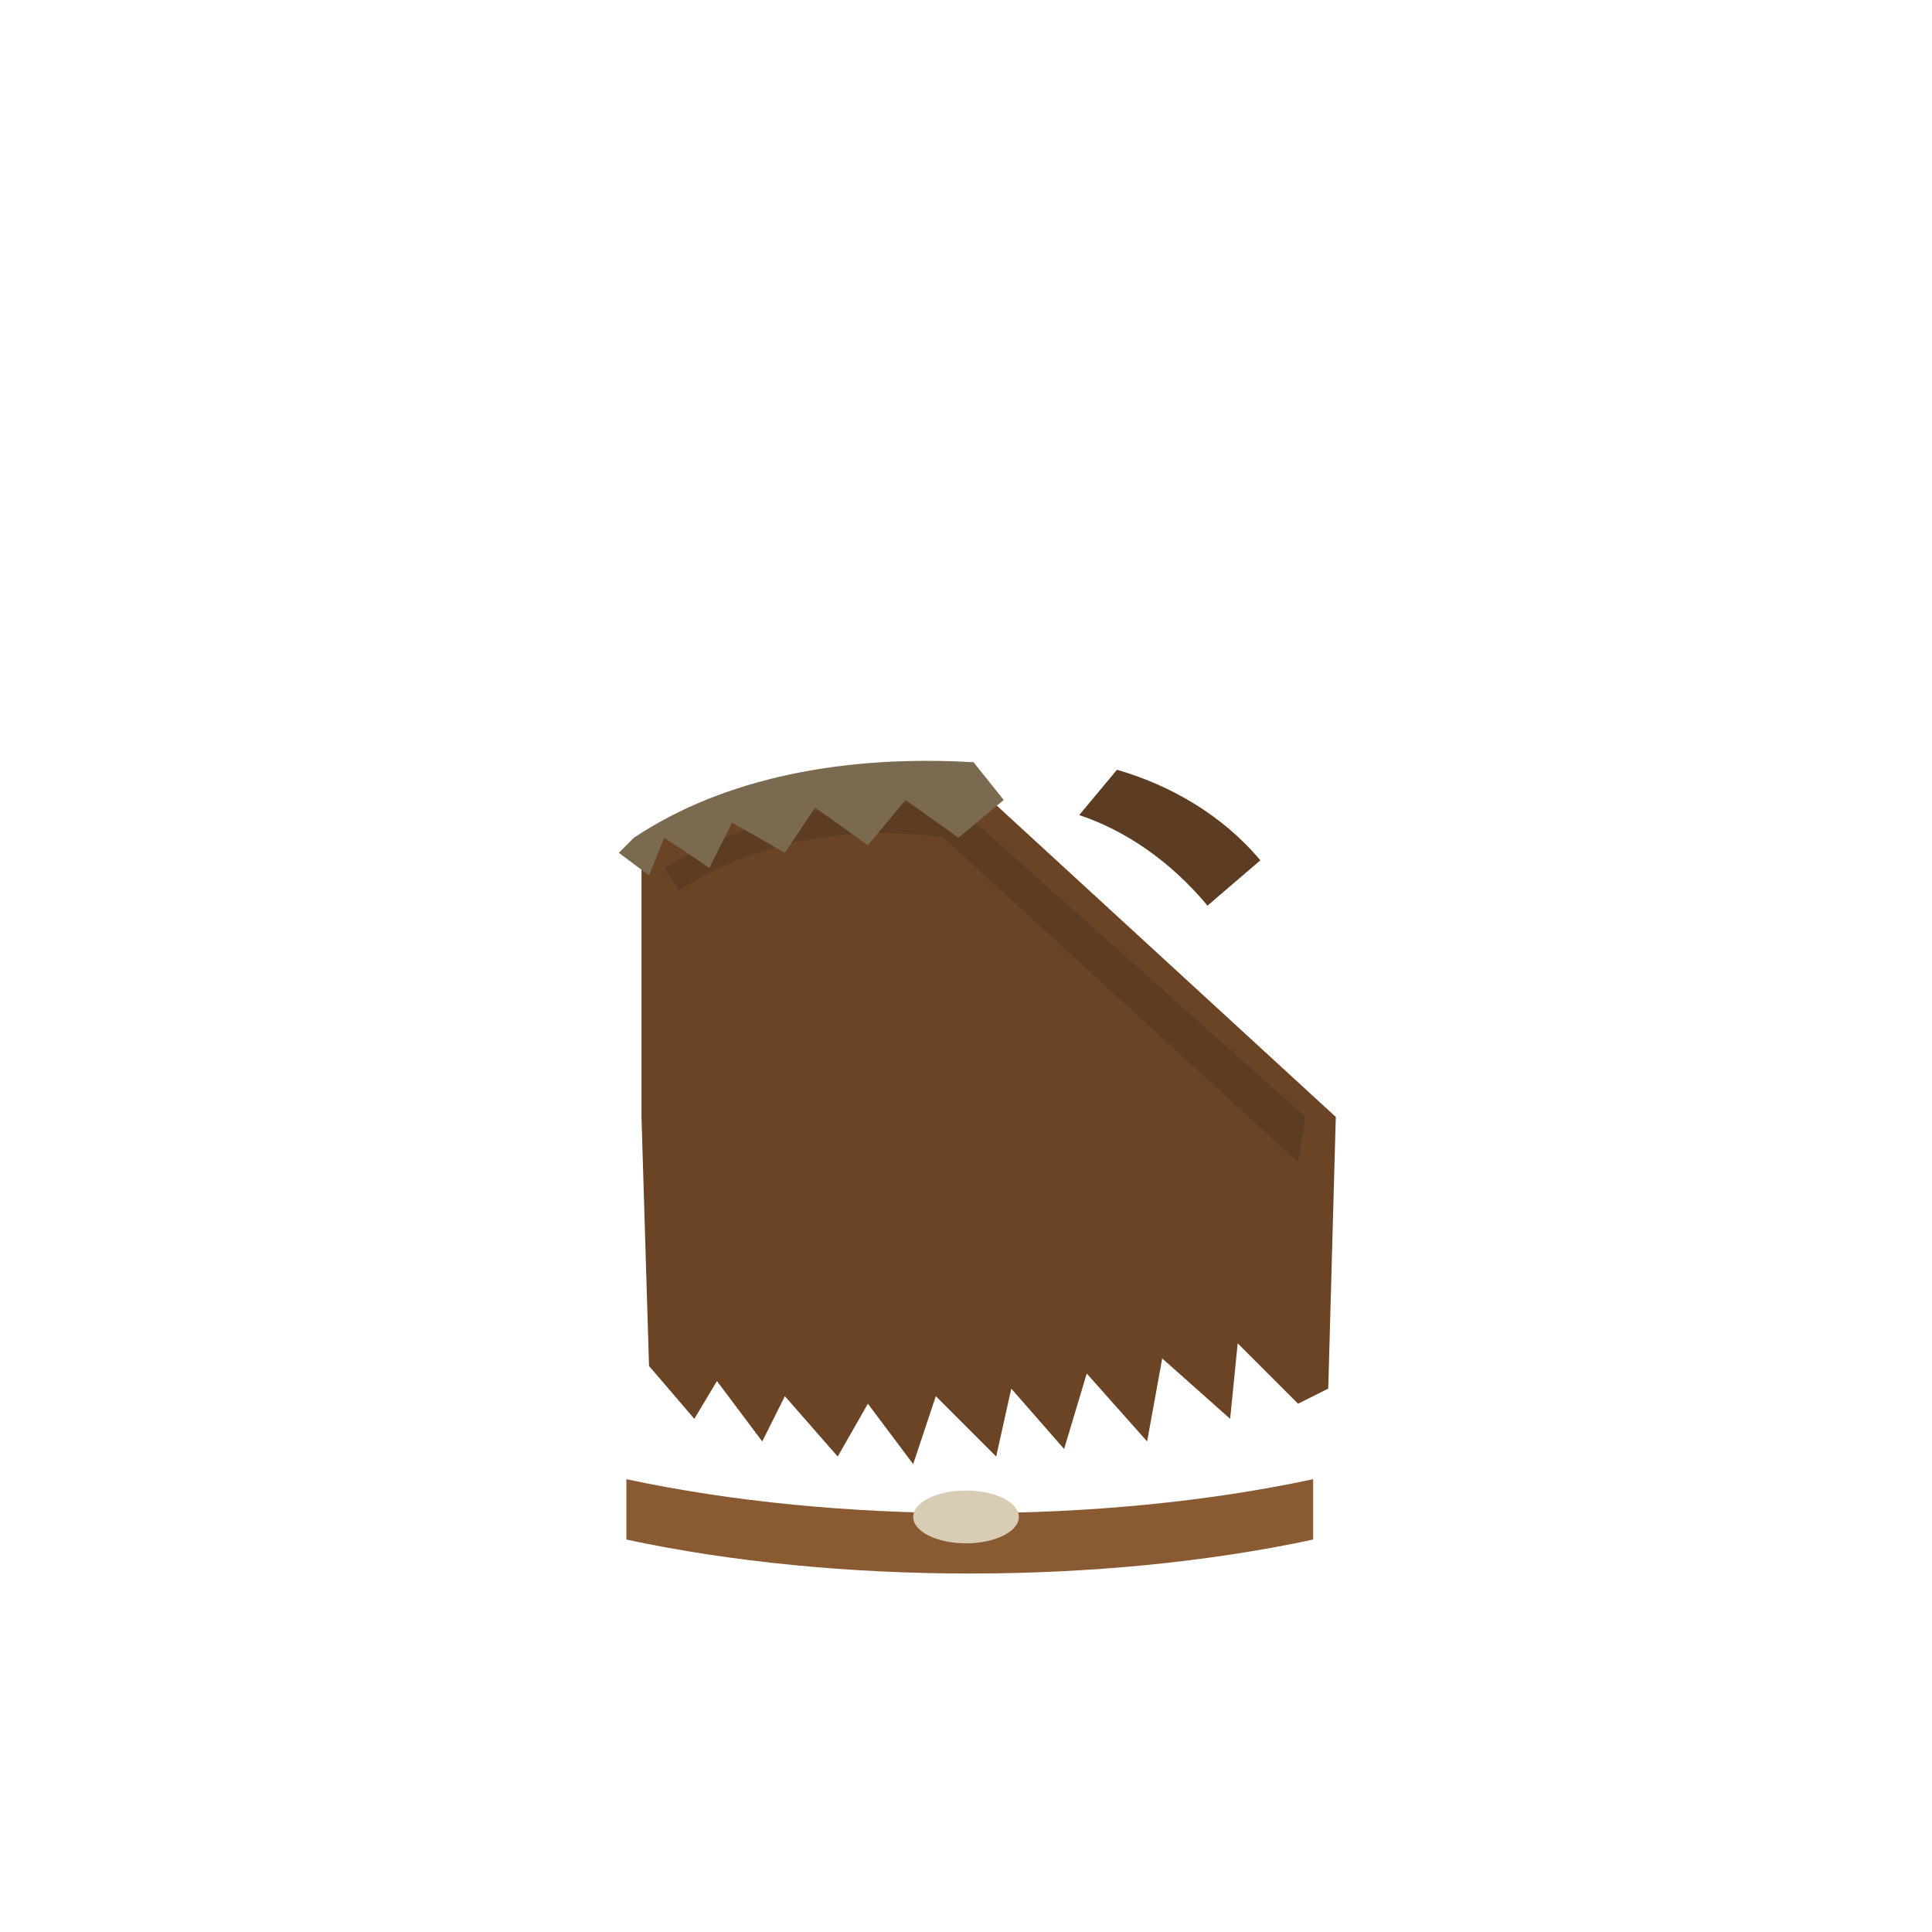
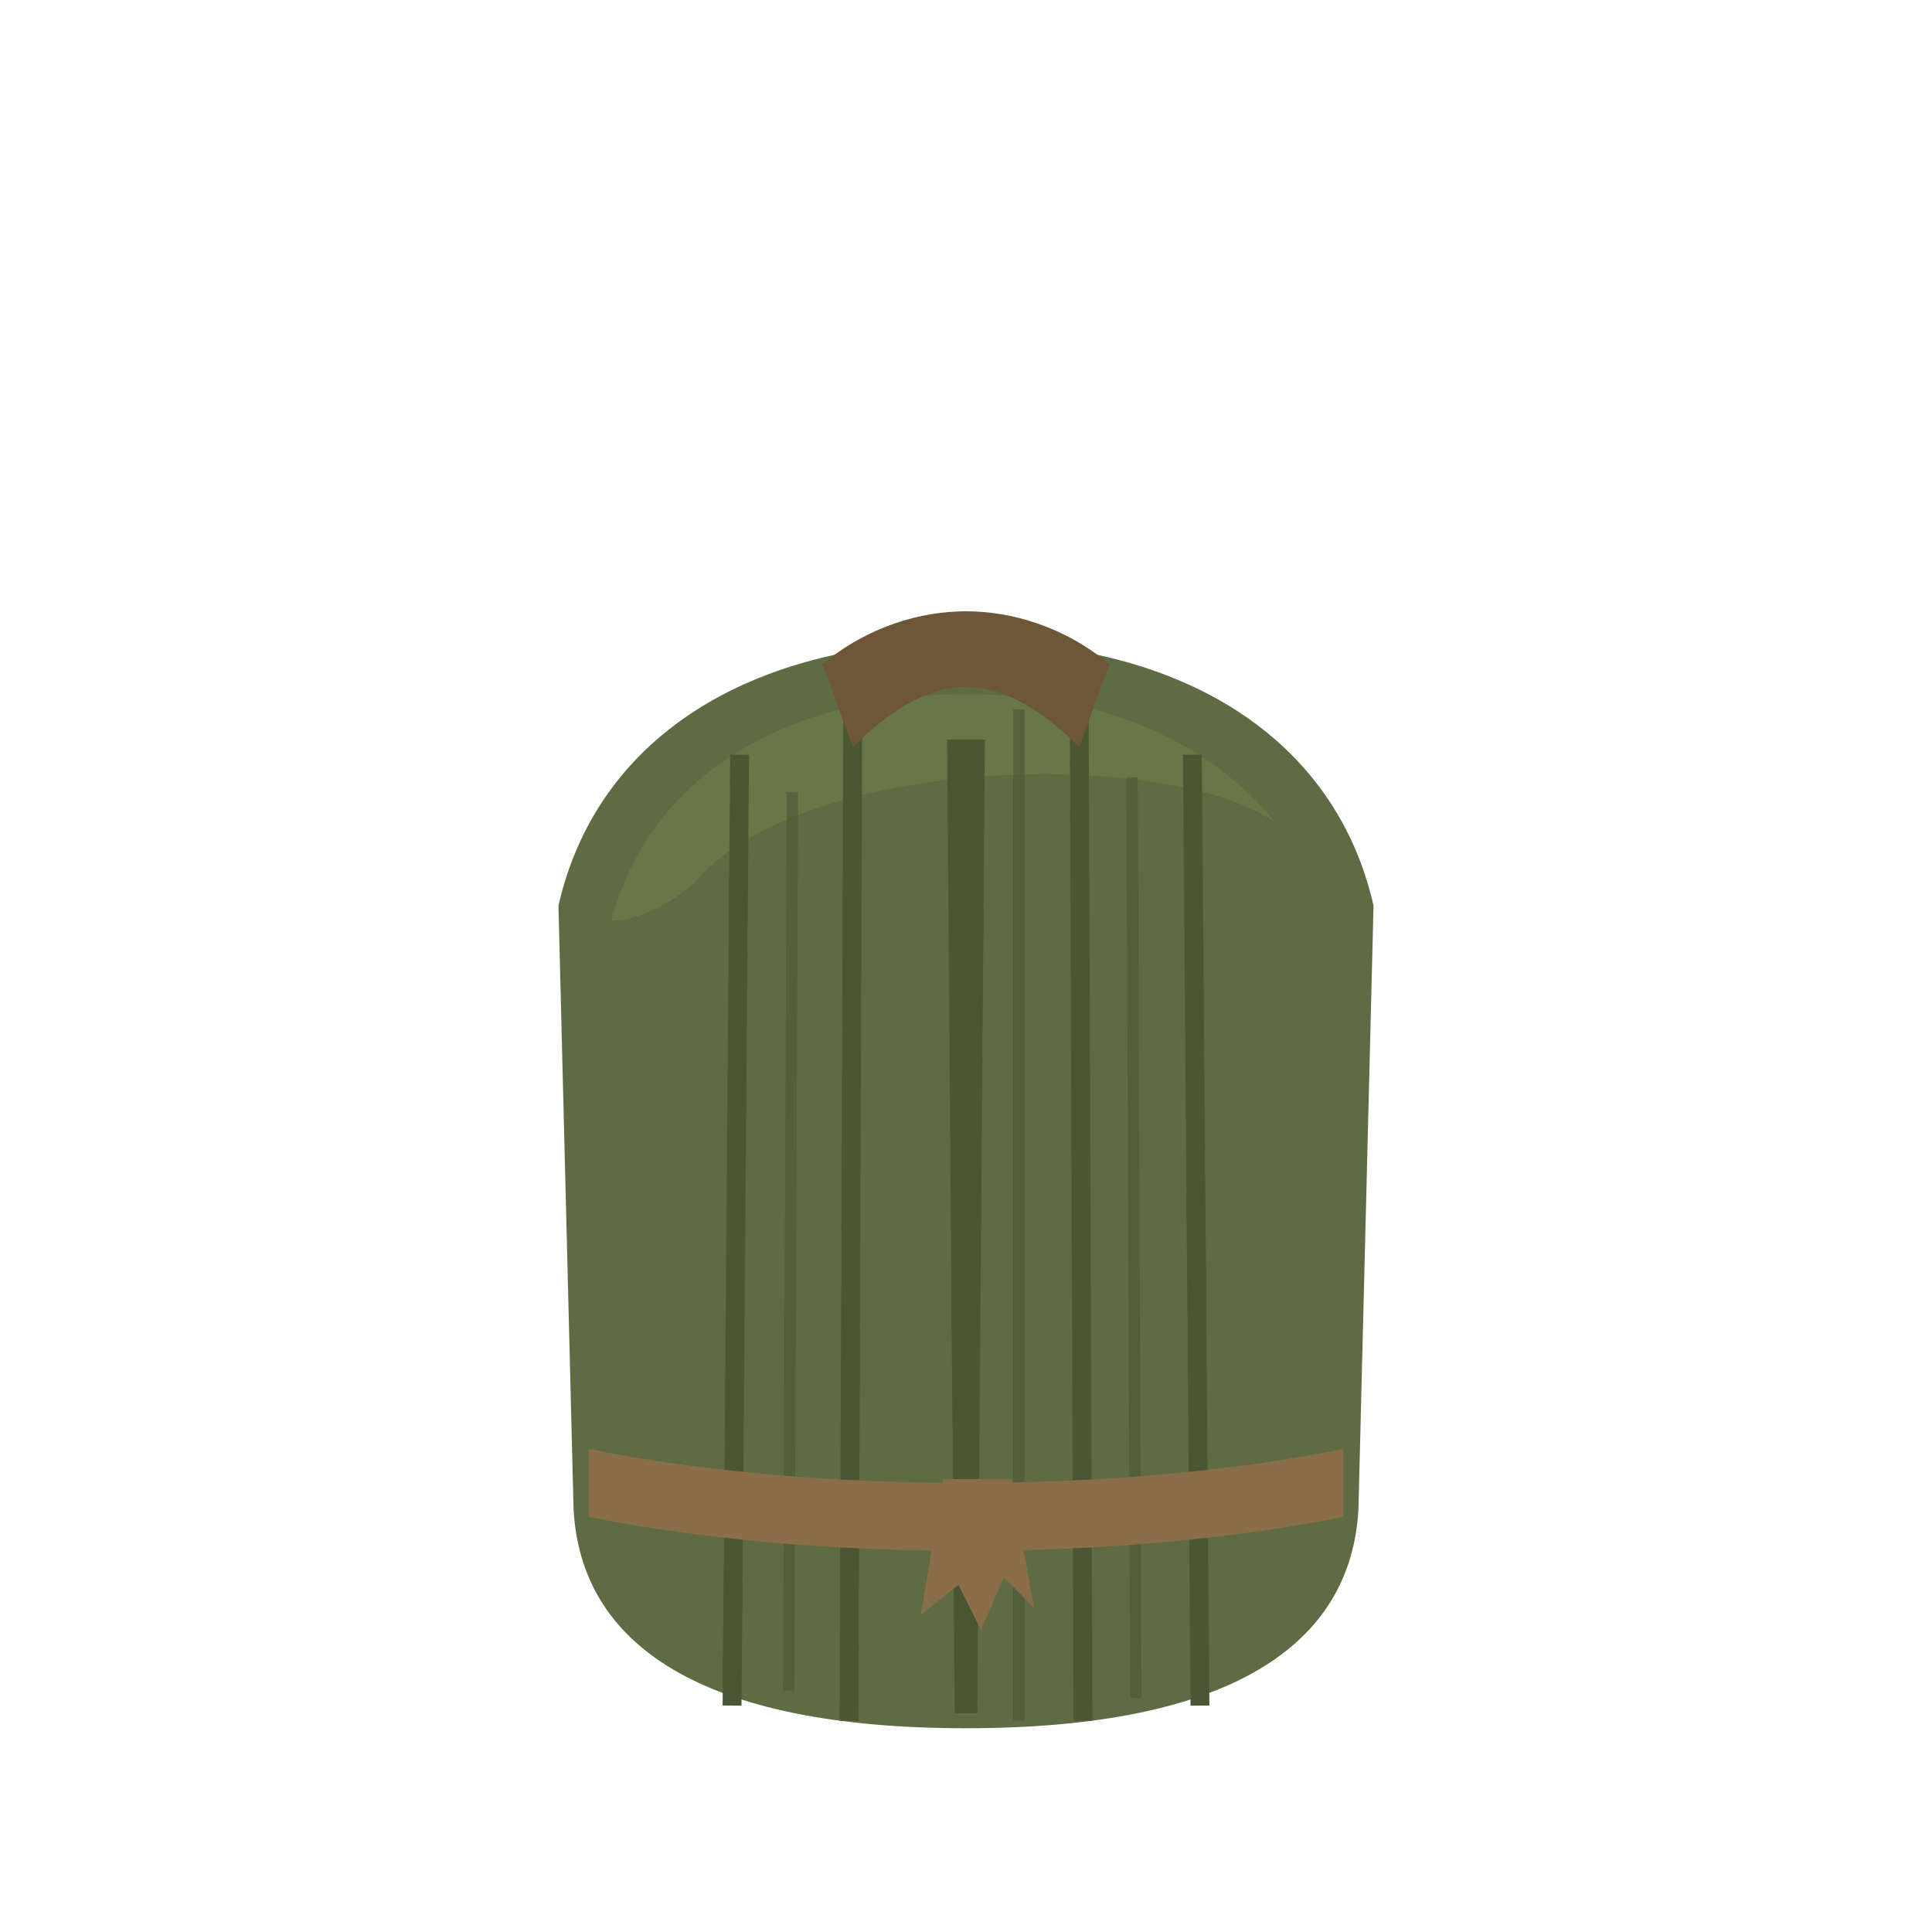
<svg xmlns="http://www.w3.org/2000/svg" viewBox="0 0 512 512" width="512" height="512">
-   <path d="M170 224 C194 210 224 204 256 206 L354 296 L352 368 L344 372 L328 356 L326 376 L308 360 L304 382 L288 364 L282 384 L268 368 L264 386 L248 370 L242 388 L230 372 L222 386 L208 370 L202 382 L190 366 L184 376 L172 362 L170 296 Z" fill="#6B4426" />
-   <path d="M176 230 C200 216 228 210 254 214 L346 296 L344 308 L250 222 C224 218 198 224 180 236 Z" fill="#5C3D24" />
-   <path d="M168 222 C192 206 224 200 258 202 L266 212 L254 222 L240 212 L230 224 L216 214 L208 226 L194 218 L188 230 L176 222 L172 232 L164 226 Z" fill="#7A6A50" />
-   <path d="M296 204 C310 208 324 216 334 228 L320 240 C310 228 298 220 286 216 Z" fill="#5C3D24" />
-   <path d="M166 392 C222 404 292 404 348 392 L348 408 C292 420 222 420 166 408 Z" fill="#8A5A33" />
-   <ellipse cx="256" cy="402" rx="14" ry="7" fill="#D8CCB4" />
+   <path d="M148 240 C158 196 198 170 256 170 C314 170 354 196 364 240 L360 400 C358 436 326 458 256 458 C186 458 154 436 152 400 Z" fill="#5E6B43" />
+   <path d="M162 244 C172 206 208 184 256 184 C292 184 320 196 338 218 C310 198 212 200 184 234 C175 242 166 244 162 244 Z" fill="#74824E" opacity="0.5" />
+   <path d="M196 200 L194 452 M226 188 L225 456 M286 188 L287 456 M316 200 L318 452" stroke="#4A5634" stroke-width="5" fill="none" />
+   <path d="M210 210 L209 448 M270 188 L270 456 M300 206 L301 450" stroke="#4A5634" stroke-width="3" opacity="0.6" fill="none" />
+   <path d="M251 196 L261 196 L259 454 L253 454 Z" fill="#4A5634" />
+   <path d="M218 176 C230 166 244 162 256 162 C268 162 282 166 294 176 L286 198 C274 186 264 182 256 182 C248 182 238 186 226 198 Z" fill="#6E5638" />
+   <path d="M156 384 C216 396 296 396 356 384 L356 402 C296 414 216 414 156 402 Z" fill="#8A6E4A" />
+   <path d="M250 392 L244 428 L254 420 L260 432 L266 418 L274 426 L268 392 Z" fill="#8A6E4A" />
</svg>
